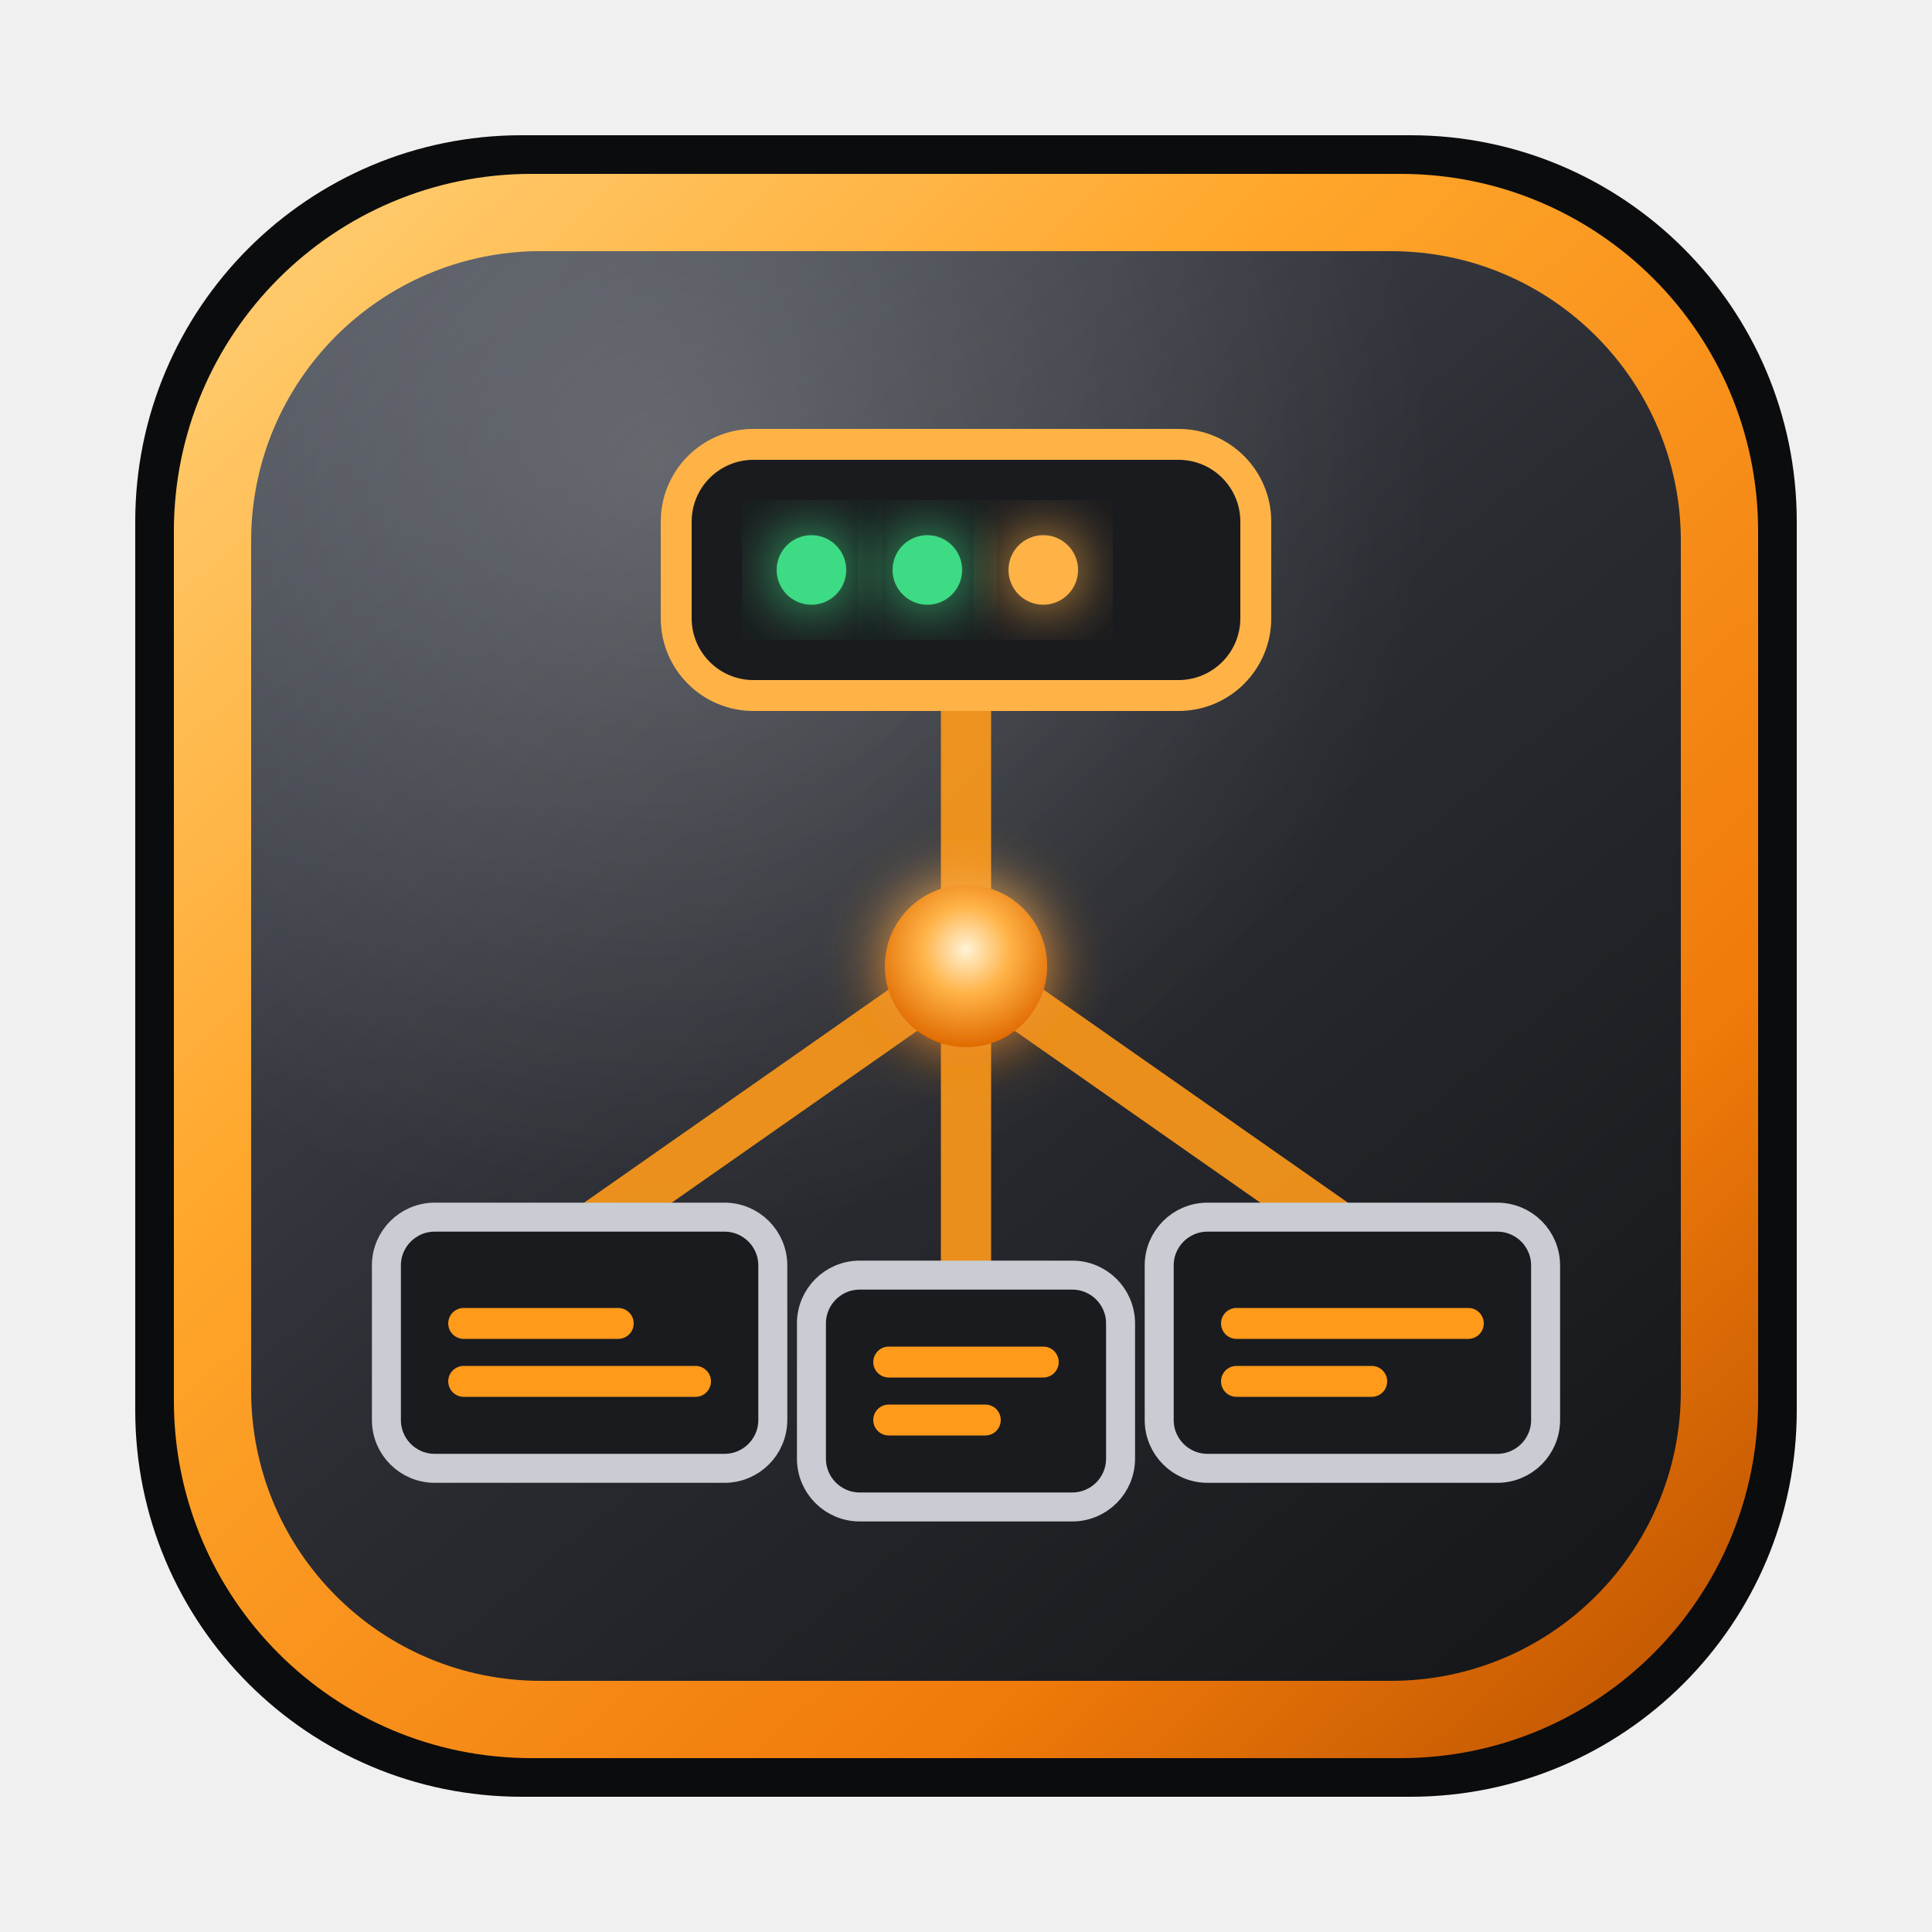
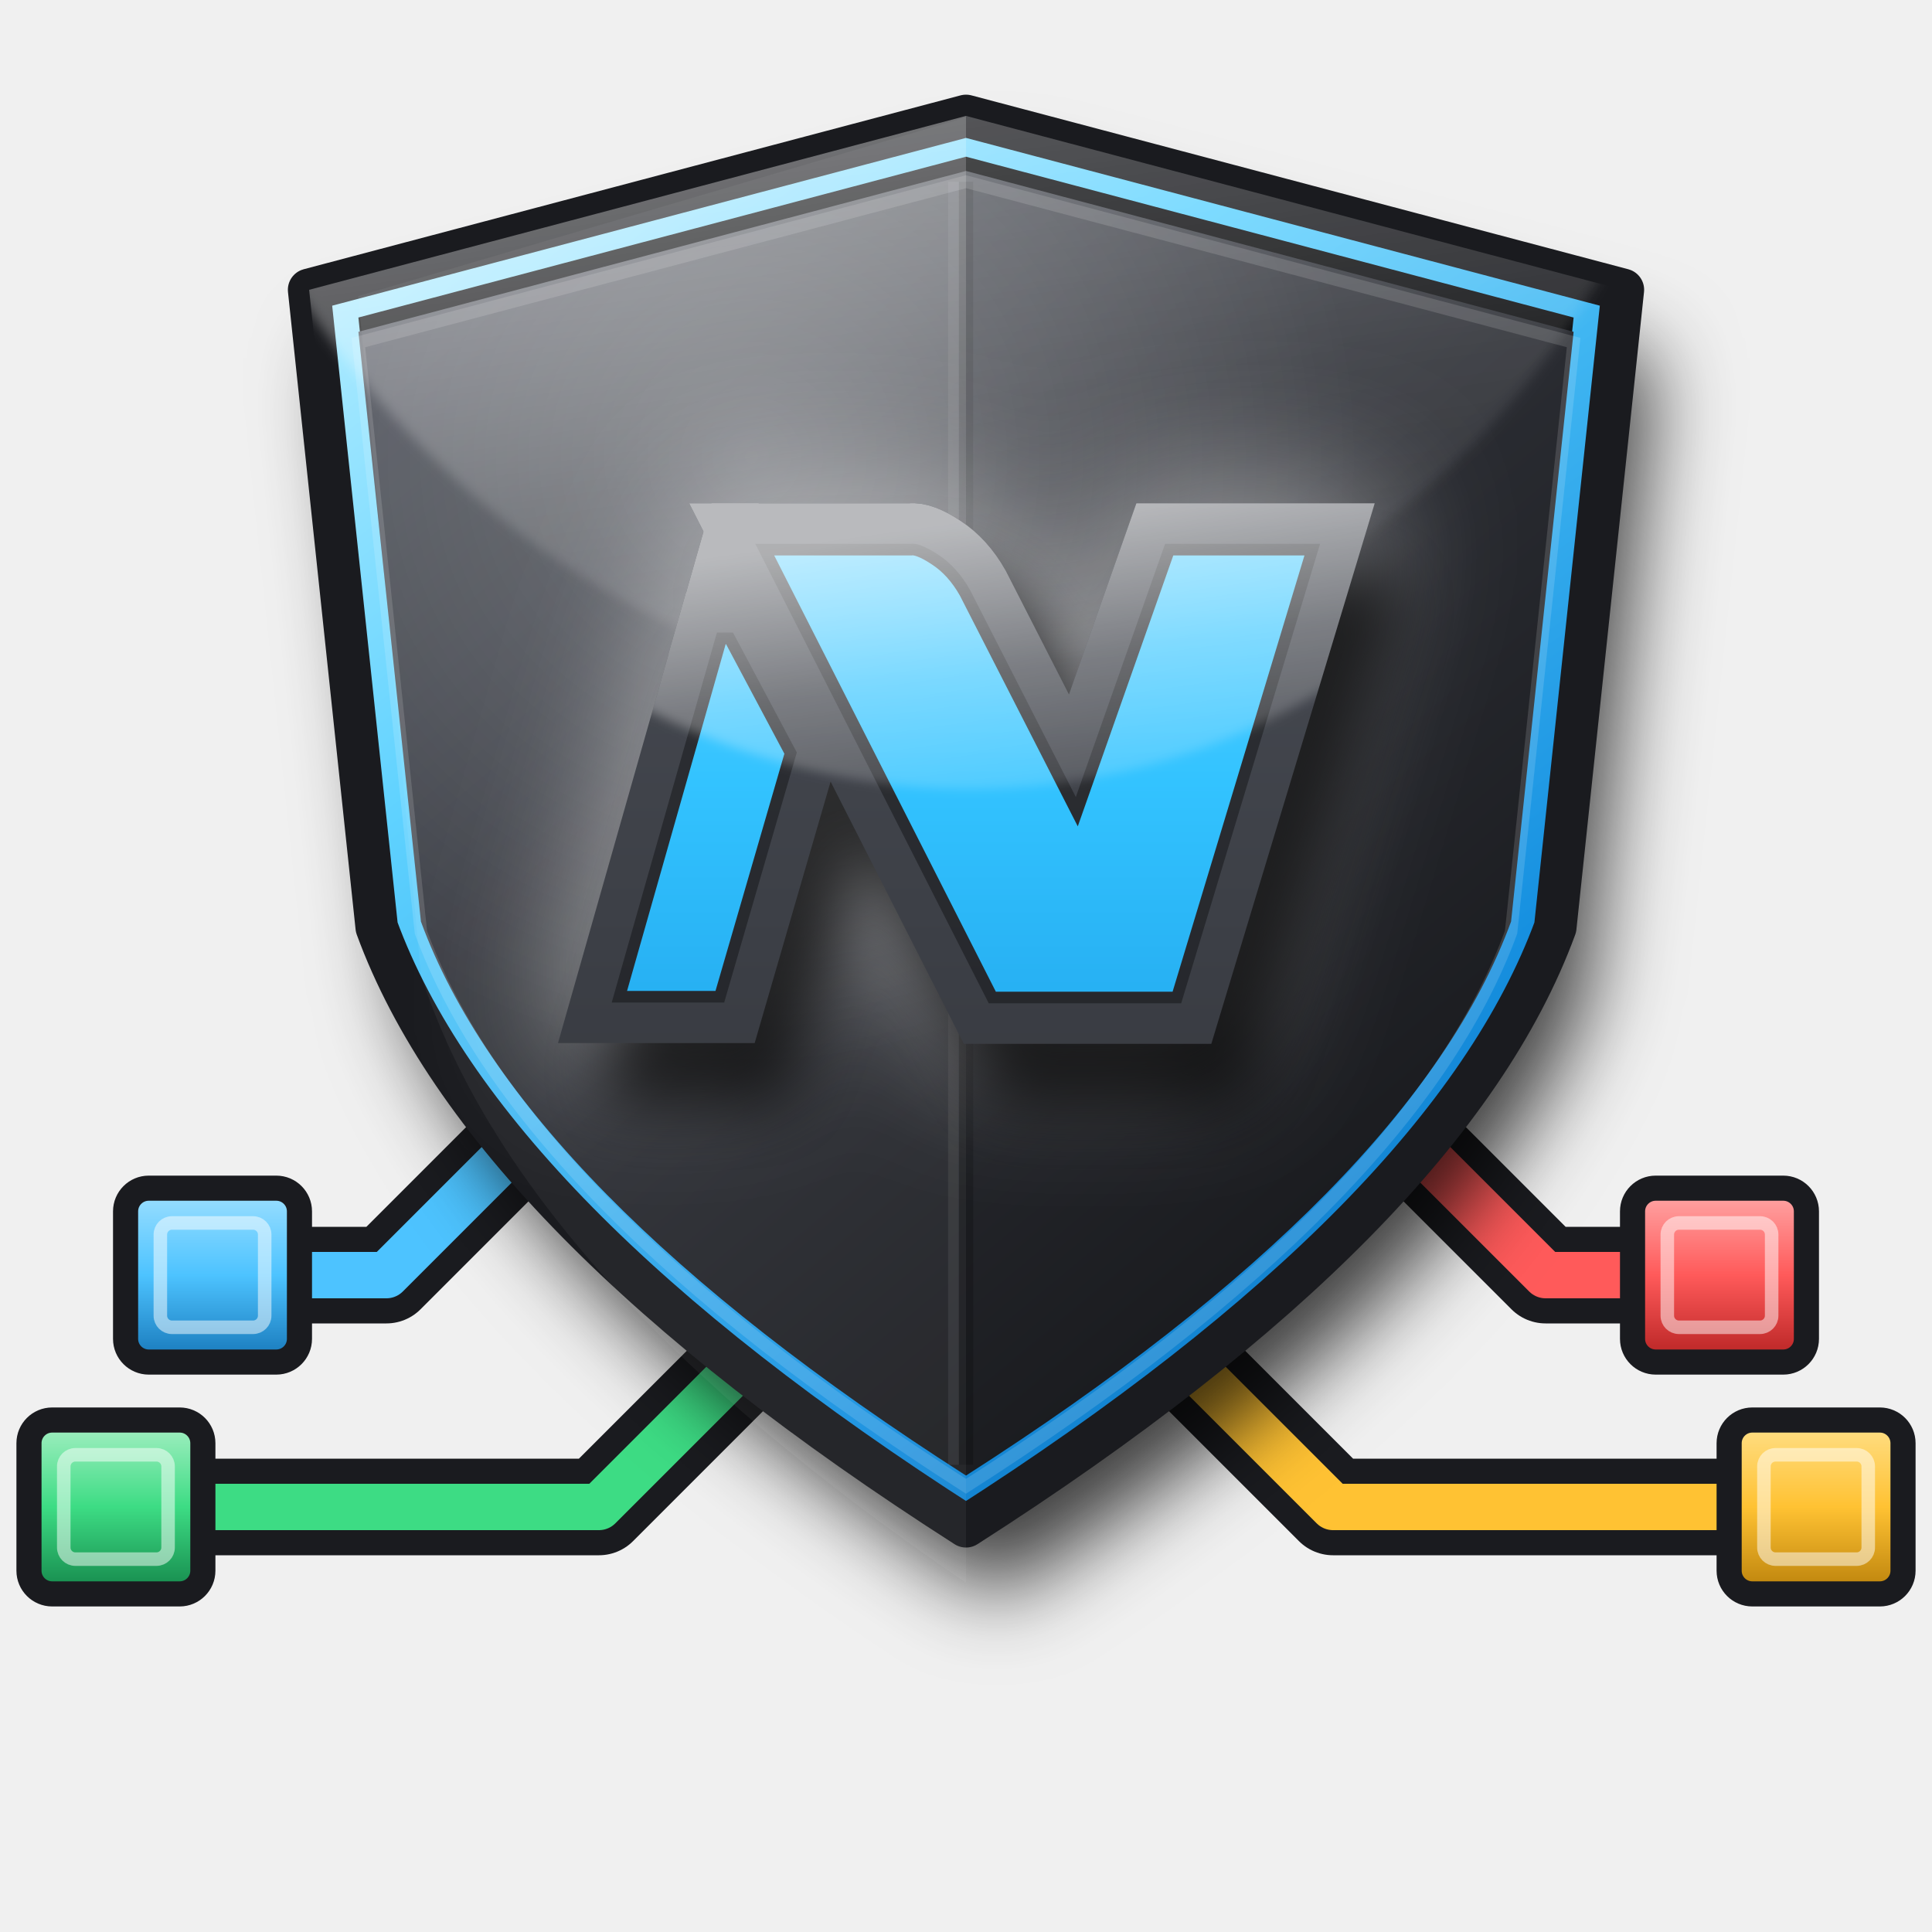
<svg xmlns="http://www.w3.org/2000/svg" viewBox="0 0 100 100" role="img" aria-label="NINA">
  <defs>
-     <linearGradient id="rand" x1="10" y1="8" x2="90" y2="92" gradientUnits="userSpaceOnUse">
-       <stop offset="0" stop-color="#ffd27a" />
-       <stop offset=".35" stop-color="#ffa62b" />
-       <stop offset=".75" stop-color="#f07a0a" />
-       <stop offset="1" stop-color="#b85000" />
+     <path id="schild" d="M50 6L84 15L80.5 48Q75 63 50 79Q25 63 19.5 48L16 15Z" />
+     <path id="feld" d="M50 12.2L76.6 20.2L74 48.5Q69.5 60.5 50 72.6Q30.5 60.5 26 48.5L23.4 20.2Z" />
+     <linearGradient id="randmetall" x1="20" y1="5" x2="80" y2="85" gradientUnits="userSpaceOnUse">
+       <stop offset="0" stop-color="#c4f2ff" />
+       <stop offset=".3" stop-color="#5fd2ff" />
+       <stop offset=".7" stop-color="#1690e0" />
+       <stop offset="1" stop-color="#0a5a9c" />
    </linearGradient>
-     <linearGradient id="feld" x1="20" y1="14" x2="80" y2="86" gradientUnits="userSpaceOnUse">
+     <linearGradient id="feldmetall" x1="25" y1="12" x2="75" y2="72" gradientUnits="userSpaceOnUse">
      <stop offset="0" stop-color="#4a4e57" />
      <stop offset=".5" stop-color="#2a2c32" />
      <stop offset="1" stop-color="#16171a" />
    </linearGradient>
-     <radialGradient id="licht" cx="34" cy="24" r="40" gradientUnits="userSpaceOnUse">
-       <stop offset="0" stop-color="#fff" stop-opacity=".2" />
+     <radialGradient id="licht" cx="38" cy="22" r="34" gradientUnits="userSpaceOnUse">
+       <stop offset="0" stop-color="#fff" stop-opacity=".22" />
      <stop offset="1" stop-color="#fff" stop-opacity="0" />
    </radialGradient>
-     <radialGradient id="led" cx="50%" cy="40%" r="60%">
-       <stop offset="0" stop-color="#fff3d6" />
-       <stop offset=".45" stop-color="#ffb347" />
-       <stop offset="1" stop-color="#e06a00" />
-     </radialGradient>
-     <filter id="glow" x="-50%" y="-50%" width="200%" height="200%">
-       <feGaussianBlur stdDeviation="1.6" result="b" />
-       <feMerge>
-         <feMergeNode in="b" />
-         <feMergeNode in="SourceGraphic" />
-       </feMerge>
+     <linearGradient id="links" x1="0" y1="6" x2="0" y2="78" gradientUnits="userSpaceOnUse">
+       <stop offset="0" stop-color="#4a4e57" />
+       <stop offset=".6" stop-color="#2e3036" />
+       <stop offset="1" stop-color="#1f2125" />
+     </linearGradient>
+     <linearGradient id="rechts" x1="0" y1="6" x2="0" y2="78" gradientUnits="userSpaceOnUse">
+       <stop offset="0" stop-color="#33363d" />
+       <stop offset=".6" stop-color="#202226" />
+       <stop offset="1" stop-color="#141518" />
+     </linearGradient>
+     <linearGradient id="orange" x1="0" y1="6" x2="0" y2="80" gradientUnits="userSpaceOnUse">
+       <stop offset="0" stop-color="#9fe8ff" />
+       <stop offset=".5" stop-color="#33c3ff" />
+       <stop offset="1" stop-color="#0a84d6" />
+     </linearGradient>
+     <linearGradient id="glanz" x1="0" y1="6" x2="0" y2="50" gradientUnits="userSpaceOnUse">
+       <stop offset="0" stop-color="#fff" stop-opacity=".22" />
+       <stop offset="1" stop-color="#fff" stop-opacity="0" />
+     </linearGradient>
+     <linearGradient id="anthrazit" x1="0" y1="0" x2="0" y2="100" gradientUnits="userSpaceOnUse">
+       <stop offset="0" stop-color="#555962" />
+       <stop offset="1" stop-color="#25272c" />
+     </linearGradient>
+     <path id="lMail" d="M15.5 66H20L30 56" />
+     <path id="lIdent" d="M10.5 78H31L42 67" />
+     <path id="lRout" d="M89.5 78H69L58 67" />
+     <path id="lAcc" d="M84.5 66H80L70 56" />
+     <g id="bahnen">
+       <use href="#lMail" />
+       <use href="#lIdent" />
+       <use href="#lRout" />
+       <use href="#lAcc" />
+     </g>
+     <linearGradient id="pMail" x1="0" y1="0" x2="0" y2="1">
+       <stop offset="0" stop-color="#9fe0ff" />
+       <stop offset=".5" stop-color="#4dc3ff" />
+       <stop offset="1" stop-color="#1676b8" />
+     </linearGradient>
+     <linearGradient id="pIdent" x1="0" y1="0" x2="0" y2="1">
+       <stop offset="0" stop-color="#a8f0c5" />
+       <stop offset=".5" stop-color="#3ddc84" />
+       <stop offset="1" stop-color="#14864a" />
+     </linearGradient>
+     <linearGradient id="pRout" x1="0" y1="0" x2="0" y2="1">
+       <stop offset="0" stop-color="#ffe08a" />
+       <stop offset=".5" stop-color="#ffc233" />
+       <stop offset="1" stop-color="#b9800a" />
+     </linearGradient>
+     <linearGradient id="pAcc" x1="0" y1="0" x2="0" y2="1">
+       <stop offset="0" stop-color="#ffaaaa" />
+       <stop offset=".5" stop-color="#ff5a5a" />
+       <stop offset="1" stop-color="#b52222" />
+     </linearGradient>
+     <path id="m" transform="translate(0 -3)" d="M37.86 55.39L31 55.39L36.73 35.24L38.24 35.24L41.78 41.89ZM50.65 33.30L55.60 42.99L59.95 30.65L69 30.65L61.51 55.43L50.87 55.43L38.28 30.65L47.12 30.65Q47.76 30.58 48.83 31.29Q49.91 31.99 50.65 33.30Z" />
+     <path id="mf" transform="translate(0 -3)" d="M36.73 35.24L38.04 30.65L38.28 30.65L40.61 35.24Z" />
+     <filter id="mschein" filterUnits="userSpaceOnUse" x="0" y="0" width="100" height="100">
+       <feGaussianBlur stdDeviation="3.2" />
    </filter>
+     <filter id="sschatten" filterUnits="userSpaceOnUse" x="-10" y="-10" width="120" height="120">
+       <feGaussianBlur stdDeviation="2.2" />
+     </filter>
+     <filter id="mschatten" filterUnits="userSpaceOnUse" x="0" y="0" width="100" height="100">
+       <feGaussianBlur stdDeviation="1.6" />
+     </filter>
+     <mask id="sform" maskUnits="userSpaceOnUse" x="0" y="0" width="100" height="100">
+       <use href="#schild" fill="#fff" />
+     </mask>
+     <clipPath id="slinks">
+       <rect x="0" y="0" width="50" height="100" />
+     </clipPath>
+     <clipPath id="srechts">
+       <rect x="50" y="0" width="50" height="100" />
+     </clipPath>
+     <linearGradient id="sspiegel" x1="0" y1="3" x2="0" y2="36" gradientUnits="userSpaceOnUse">
+       <stop offset="0" stop-color="#fff" stop-opacity=".42" />
+       <stop offset=".6" stop-color="#fff" stop-opacity=".16" />
+       <stop offset="1" stop-color="#fff" stop-opacity=".06" />
+     </linearGradient>
+     <mask id="mform" maskUnits="userSpaceOnUse" x="0" y="0" width="100" height="100">
+       <use href="#m" fill="#fff" stroke="#fff" stroke-width="3.2" stroke-linejoin="miter" />
+       <use href="#mf" fill="#fff" stroke="#fff" stroke-width="3.2" stroke-linejoin="miter" />
+     </mask>
+     <mask id="mfase" maskUnits="userSpaceOnUse" x="0" y="0" width="100" height="100">
+       <use href="#m" fill="#fff" stroke="#000" stroke-width="1" />
+     </mask>
+     <linearGradient id="mspiegel" x1="0" y1="27" x2="0" y2="41" gradientUnits="userSpaceOnUse">
+       <stop offset="0" stop-color="#fff" stop-opacity=".62" />
+       <stop offset=".55" stop-color="#fff" stop-opacity=".3" />
+       <stop offset="1" stop-color="#fff" stop-opacity=".14" />
+     </linearGradient>
+     <filter id="mbogenweich" filterUnits="userSpaceOnUse" x="-20" y="-80" width="140" height="140">
+       <feGaussianBlur stdDeviation=".3" />
+     </filter>
+     <mask id="mkern" maskUnits="userSpaceOnUse" x="0" y="0" width="100" height="100">
+       <use href="#m" fill="#fff" stroke="#000" stroke-width="2.2" stroke-linejoin="miter" />
+     </mask>
  </defs>
-   <rect x="7" y="7" width="86" height="86" rx="20" fill="#0b0c0e" />
-   <rect x="9" y="9" width="82" height="82" rx="18.5" fill="url(#rand)" />
-   <rect x="13" y="13" width="74" height="74" rx="15" fill="url(#feld)" />
-   <rect x="13" y="13" width="74" height="74" rx="15" fill="url(#licht)" />
-   <g stroke="#ff9a1a" stroke-width="2.6" stroke-linecap="round" fill="none" opacity=".9">
-     <path d="M50 36V50M50 50L30 64M50 50L50 66M50 50L70 64" />
+   <g fill="none" stroke-linejoin="round" stroke-linecap="butt">
+     <use href="#bahnen" stroke="#1a1b1f" stroke-width="5" />
+     <use href="#lMail" stroke="#4dc3ff" stroke-width="2.4" />
+     <use href="#lIdent" stroke="#3ddc84" stroke-width="2.4" />
+     <use href="#lRout" stroke="#ffc233" stroke-width="2.4" />
+     <use href="#lAcc" stroke="#ff5a5a" stroke-width="2.4" />
  </g>
-   <rect x="35" y="23" width="30" height="13" rx="4" fill="#1a1b1f" stroke="#ffb347" stroke-width="1.6" />
-   <circle cx="42" cy="29.5" r="1.8" fill="#3ddc84" filter="url(#glow)" />
-   <circle cx="48" cy="29.5" r="1.8" fill="#3ddc84" filter="url(#glow)" />
-   <circle cx="54" cy="29.5" r="1.8" fill="#ffb347" filter="url(#glow)" />
-   <circle cx="50" cy="50" r="4.2" fill="url(#led)" filter="url(#glow)" />
-   <g fill="#1a1b1f" stroke="#c9ccd2" stroke-width="1.5">
-     <rect x="20" y="63" width="20" height="13" rx="2.5" />
-     <rect x="42" y="66" width="16" height="12" rx="2.5" />
-     <rect x="60" y="63" width="20" height="13" rx="2.5" />
+   <use href="#schild" fill="#000" opacity=".75" transform="translate(1.6 3.6)" filter="url(#sschatten)" />
+   <use href="#schild" fill="url(#randmetall)" stroke="#1a1b1f" stroke-width="2.2" stroke-linejoin="round" />
+   <g transform="translate(50 44) scale(.925) translate(-50 -44)">
+     <use href="#schild" fill="#0d0e10" transform="translate(0 -.8)" />
+     <use href="#schild" fill="url(#feldmetall)" />
+     <path d="M50 6.6V78.4" stroke="#000" stroke-opacity=".2" stroke-width=".8" />
+     <path d="M50 6.6V78.4" stroke="#fff" stroke-opacity=".07" stroke-width=".6" transform="translate(-.7 0)" />
+     <path d="M50 3L16 13L19.5 51Q25 68 50 85Z" fill="#fff" fill-opacity=".05" />
+     <use href="#schild" fill="url(#licht)" />
+     <use href="#schild" fill="none" stroke="#fff" stroke-opacity=".14" stroke-width=".7" transform="translate(0 .6)" />
  </g>
-   <g stroke="#ff9a1a" stroke-width="1.6" stroke-linecap="round">
-     <path d="M24 68.5h8M24 71.5h12M46 70.5h8M46 73.5h5M64 68.5h12M64 71.5h7" />
+   <g mask="url(#sform)">
+     <g clip-path="url(#slinks)">
+       <ellipse cx="48" cy="-15" rx="42" ry="51" transform="rotate(-8 48 -15)" fill="url(#sspiegel)" filter="url(#mbogenweich)" />
+     </g>
+     <g clip-path="url(#srechts)" opacity=".7">
+       <ellipse cx="48" cy="-15" rx="42" ry="51" transform="translate(0 -1.6) rotate(-8 48 -15)" fill="url(#sspiegel)" filter="url(#mbogenweich)" />
+     </g>
+   </g>
+   <use href="#m" fill="#fff" stroke="#fff" stroke-width="6" stroke-linejoin="round" opacity=".4" filter="url(#mschein)" />
+   <use href="#m" fill="#000" stroke="#000" stroke-width="3.2" stroke-linejoin="round" opacity=".7" transform="translate(1.8 3.4)" filter="url(#mschatten)" />
+   <use href="#m" fill="url(#anthrazit)" stroke="url(#anthrazit)" stroke-width="3.2" stroke-linejoin="miter" />
+   <use href="#mf" fill="url(#anthrazit)" stroke="url(#anthrazit)" stroke-width="3.2" stroke-linejoin="miter" />
+   <use href="#m" fill="#000" fill-opacity=".35" mask="url(#mfase)" />
+   <g mask="url(#mkern)">
+     <use href="#m" fill="#00508f" />
+     <use href="#m" fill="url(#orange)" transform="translate(0 .45)" />
+   </g>
+   <g mask="url(#mform)">
+     <ellipse cx="48" cy="-10" rx="42" ry="51" transform="rotate(-8 48 -10)" fill="url(#mspiegel)" filter="url(#mbogenweich)" />
+   </g>
+   <g stroke="#1a1b1f" stroke-width="1.3">
+     <rect x="6.5" y="61.5" width="9" height="9" rx="1.2" fill="url(#pMail)" />
+     <rect x="1.5" y="73.5" width="9" height="9" rx="1.2" fill="url(#pIdent)" />
+     <rect x="89.5" y="73.5" width="9" height="9" rx="1.2" fill="url(#pRout)" />
+     <rect x="84.5" y="61.5" width="9" height="9" rx="1.2" fill="url(#pAcc)" />
+   </g>
+   <g fill="none" stroke="#fff" stroke-opacity=".5" stroke-width=".7">
+     <rect x="8.3" y="63.3" width="5.4" height="5.4" rx=".6" />
+     <rect x="3.3" y="75.3" width="5.4" height="5.4" rx=".6" />
+     <rect x="91.3" y="75.3" width="5.4" height="5.4" rx=".6" />
+     <rect x="86.3" y="63.3" width="5.4" height="5.4" rx=".6" />
  </g>
</svg>
